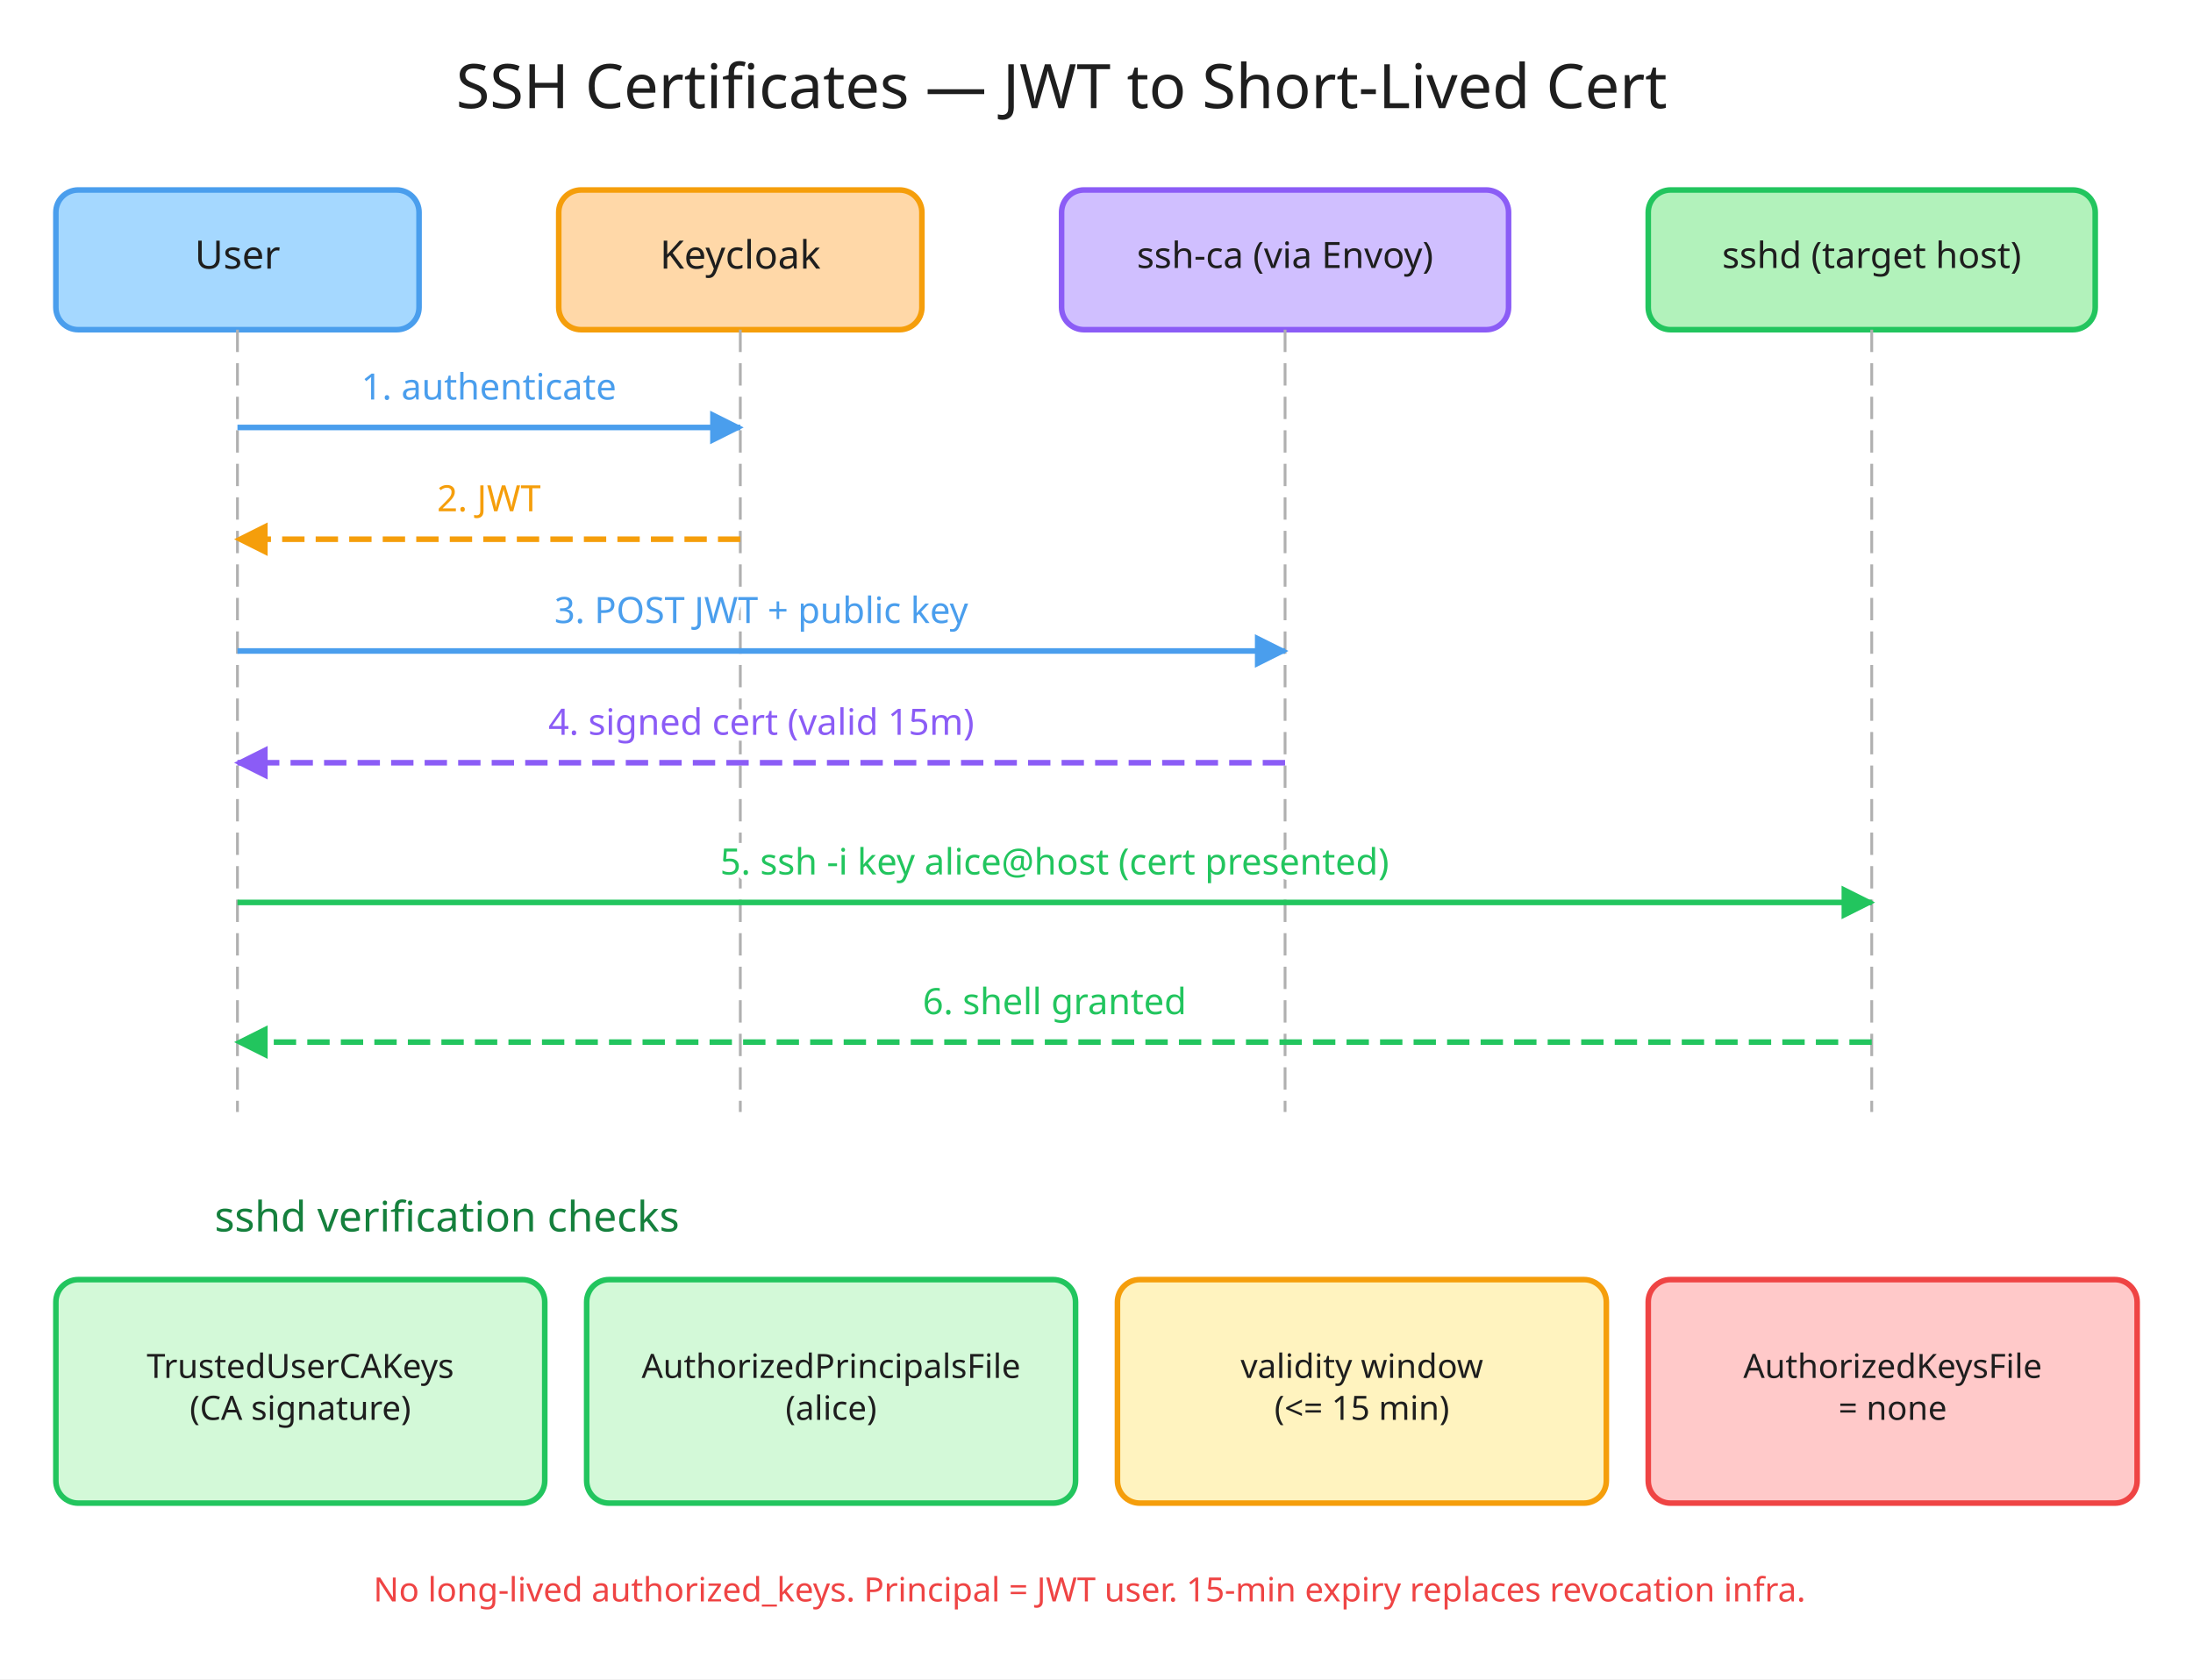
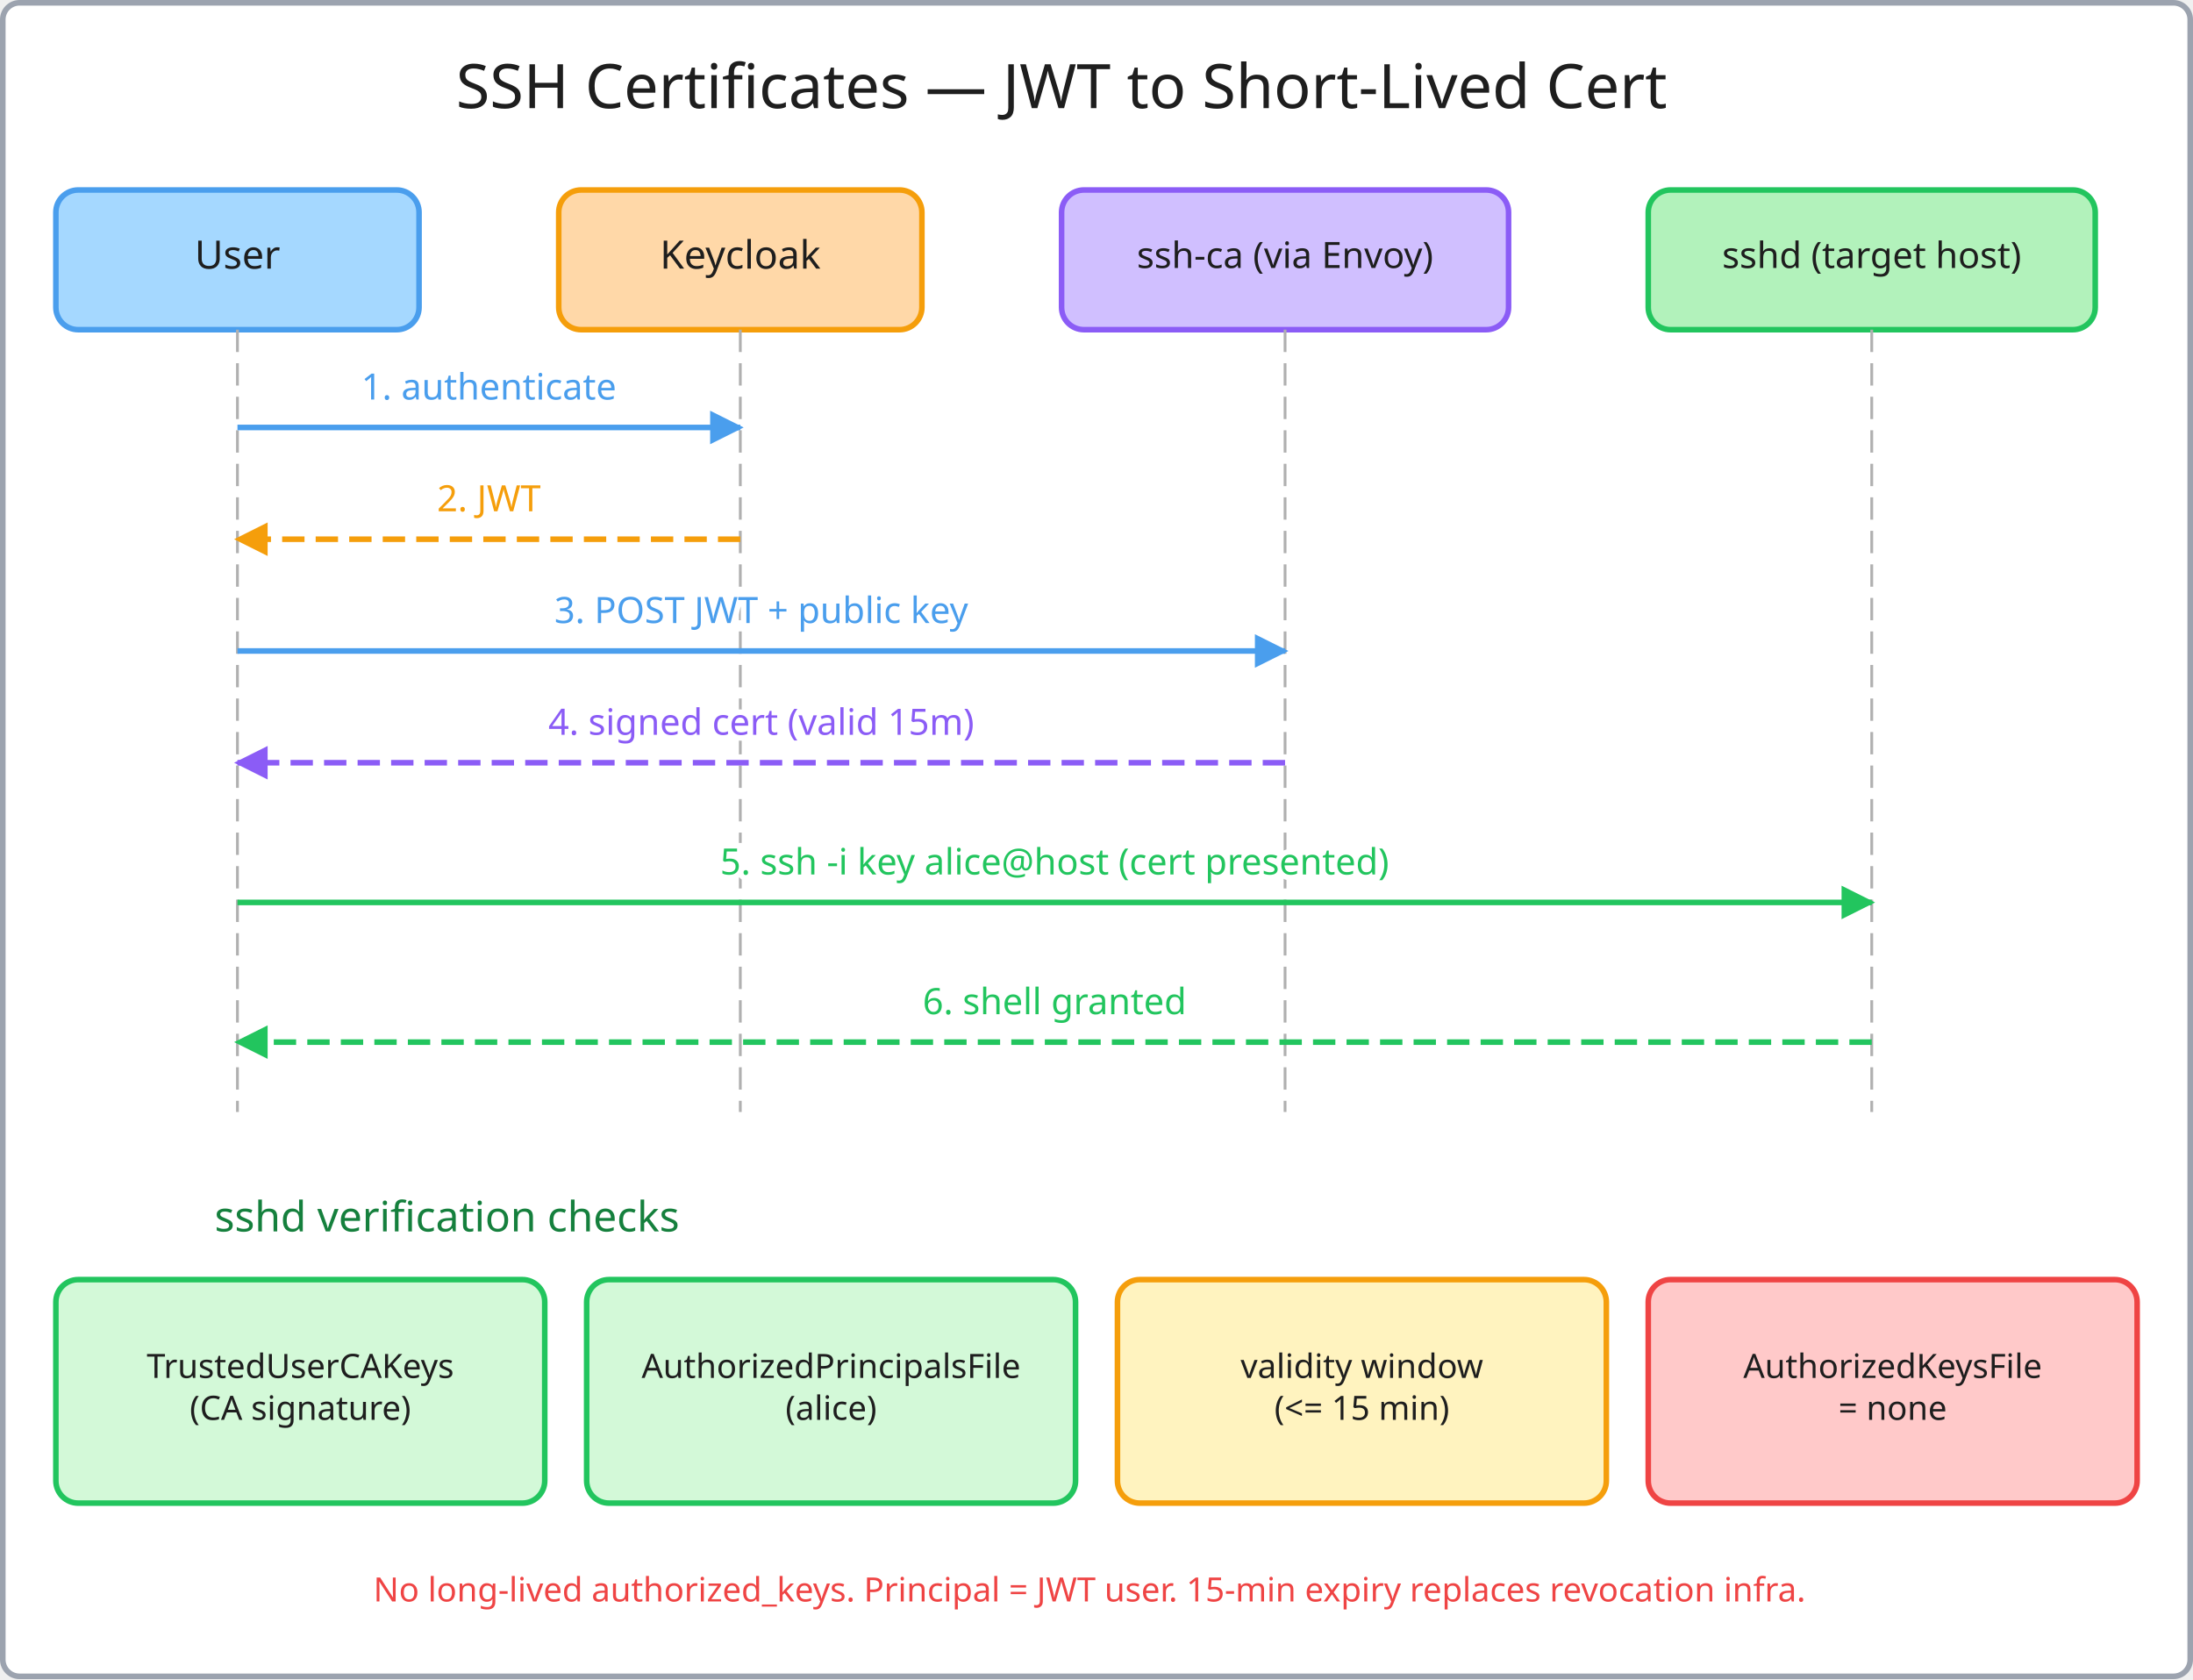
<svg xmlns="http://www.w3.org/2000/svg" viewBox="20 -8 785 601" width="785" height="601" font-family="Virgil, Comic Sans MS, sans-serif">
  <defs>
    <marker id="ah" viewBox="0 0 10 10" refX="9" refY="5" markerWidth="6" markerHeight="6" orient="auto-start-reverse">
      <path d="M0,0 L10,5 L0,10 z" fill="context-stroke" />
    </marker>
  </defs>
-   <rect x="20" y="-8" width="785" height="601" fill="#ffffff" />
+   <rect x="21" y="-7" width="783" height="599" fill="#ffffff" stroke="#9ca3af" stroke-width="2" rx="6" ry="6" />
  <text x="400.0" y="30.7" font-size="22" fill="#1e1e1e" text-anchor="middle" opacity="1.0">SSH Certificates — JWT to Short-Lived Cert</text>
  <rect x="40" y="60" width="130" height="50" rx="8" ry="8" fill="#a5d8ff" stroke="#4a9eed" stroke-width="2" opacity="1.0" />
  <text x="105.0" y="88.15" font-size="14" fill="#1e1e1e" text-anchor="middle">User</text>
  <rect x="220" y="60" width="130" height="50" rx="8" ry="8" fill="#ffd8a8" stroke="#f59e0b" stroke-width="2" opacity="1.0" />
  <text x="285.0" y="88.15" font-size="14" fill="#1e1e1e" text-anchor="middle">Keycloak</text>
  <rect x="400" y="60" width="160" height="50" rx="8" ry="8" fill="#d0bfff" stroke="#8b5cf6" stroke-width="2" opacity="1.0" />
  <text x="480.0" y="87.925" font-size="13" fill="#1e1e1e" text-anchor="middle">ssh-ca (via Envoy)</text>
  <rect x="610" y="60" width="160" height="50" rx="8" ry="8" fill="#b2f2bb" stroke="#22c55e" stroke-width="2" opacity="1.0" />
  <text x="690.0" y="87.925" font-size="13" fill="#1e1e1e" text-anchor="middle">sshd (target host)</text>
  <path d="M 105 110 L 105 390" fill="none" stroke="#b0b0b0" stroke-width="1" stroke-dasharray="8 4" opacity="1.0" />
  <path d="M 285 110 L 285 390" fill="none" stroke="#b0b0b0" stroke-width="1" stroke-dasharray="8 4" opacity="1.0" />
  <path d="M 480 110 L 480 390" fill="none" stroke="#b0b0b0" stroke-width="1" stroke-dasharray="8 4" opacity="1.0" />
  <path d="M 690 110 L 690 390" fill="none" stroke="#b0b0b0" stroke-width="1" stroke-dasharray="8 4" opacity="1.0" />
  <path d="M 105 145 L 285 145" fill="none" stroke="#4a9eed" stroke-width="2" marker-end="url(#ah)" opacity="1.0" />
  <text x="195.0" y="135.0" font-size="13" fill="#ffffff" stroke="#ffffff" stroke-width="4" text-anchor="middle" paint-order="stroke">1. authenticate</text>
  <text x="195.0" y="135.0" font-size="13" fill="#4a9eed" text-anchor="middle">1. authenticate</text>
  <path d="M 285 185 L 105 185" fill="none" stroke="#f59e0b" stroke-width="2" stroke-dasharray="8 4" marker-end="url(#ah)" opacity="1.0" />
  <text x="195.0" y="175.0" font-size="13" fill="#ffffff" stroke="#ffffff" stroke-width="4" text-anchor="middle" paint-order="stroke">2. JWT</text>
  <text x="195.0" y="175.0" font-size="13" fill="#f59e0b" text-anchor="middle">2. JWT</text>
  <path d="M 105 225 L 480 225" fill="none" stroke="#4a9eed" stroke-width="2" marker-end="url(#ah)" opacity="1.0" />
  <text x="292.5" y="215.0" font-size="13" fill="#ffffff" stroke="#ffffff" stroke-width="4" text-anchor="middle" paint-order="stroke">3. POST JWT + public key</text>
  <text x="292.5" y="215.0" font-size="13" fill="#4a9eed" text-anchor="middle">3. POST JWT + public key</text>
  <path d="M 480 265 L 105 265" fill="none" stroke="#8b5cf6" stroke-width="2" stroke-dasharray="8 4" marker-end="url(#ah)" opacity="1.0" />
  <text x="292.5" y="255.0" font-size="13" fill="#ffffff" stroke="#ffffff" stroke-width="4" text-anchor="middle" paint-order="stroke">4. signed cert (valid 15m)</text>
  <text x="292.5" y="255.0" font-size="13" fill="#8b5cf6" text-anchor="middle">4. signed cert (valid 15m)</text>
  <path d="M 105 315 L 690 315" fill="none" stroke="#22c55e" stroke-width="2" marker-end="url(#ah)" opacity="1.0" />
  <text x="397.5" y="305.0" font-size="13" fill="#ffffff" stroke="#ffffff" stroke-width="4" text-anchor="middle" paint-order="stroke">5. ssh -i key alice@host  (cert presented)</text>
  <text x="397.5" y="305.0" font-size="13" fill="#22c55e" text-anchor="middle">5. ssh -i key alice@host  (cert presented)</text>
  <path d="M 690 365 L 105 365" fill="none" stroke="#22c55e" stroke-width="2" stroke-dasharray="8 4" marker-end="url(#ah)" opacity="1.0" />
  <text x="397.5" y="355.0" font-size="13" fill="#ffffff" stroke="#ffffff" stroke-width="4" text-anchor="middle" paint-order="stroke">6. shell granted</text>
  <text x="397.5" y="355.0" font-size="13" fill="#22c55e" text-anchor="middle">6. shell granted</text>
  <text x="180.0" y="432.75" font-size="15" fill="#15803d" text-anchor="middle" opacity="1.0">sshd verification checks</text>
  <rect x="40" y="450" width="175" height="80" rx="8" ry="8" fill="#d3f9d8" stroke="#22c55e" stroke-width="2" opacity="1.0" />
  <text x="127.5" y="485.2" font-size="12" fill="#1e1e1e" text-anchor="middle">TrustedUserCAKeys</text>
  <text x="127.5" y="500.2" font-size="12" fill="#1e1e1e" text-anchor="middle">(CA signature)</text>
  <rect x="230" y="450" width="175" height="80" rx="8" ry="8" fill="#d3f9d8" stroke="#22c55e" stroke-width="2" opacity="1.0" />
  <text x="317.5" y="485.2" font-size="12" fill="#1e1e1e" text-anchor="middle">AuthorizedPrincipalsFile</text>
  <text x="317.5" y="500.2" font-size="12" fill="#1e1e1e" text-anchor="middle">(alice)</text>
  <rect x="420" y="450" width="175" height="80" rx="8" ry="8" fill="#fff3bf" stroke="#f59e0b" stroke-width="2" opacity="1.0" />
  <text x="507.5" y="485.2" font-size="12" fill="#1e1e1e" text-anchor="middle">validity window</text>
  <text x="507.5" y="500.2" font-size="12" fill="#1e1e1e" text-anchor="middle">(&lt;= 15 min)</text>
  <rect x="610" y="450" width="175" height="80" rx="8" ry="8" fill="#ffc9c9" stroke="#ef4444" stroke-width="2" opacity="1.0" />
  <text x="697.5" y="485.2" font-size="12" fill="#1e1e1e" text-anchor="middle">AuthorizedKeysFile</text>
  <text x="697.5" y="500.2" font-size="12" fill="#1e1e1e" text-anchor="middle">= none</text>
  <text x="410.0" y="565.2" font-size="12" fill="#ef4444" text-anchor="middle" opacity="1.0">No long-lived authorized_keys.  Principal = JWT user.  15-min expiry replaces revocation infra.</text>
</svg>
